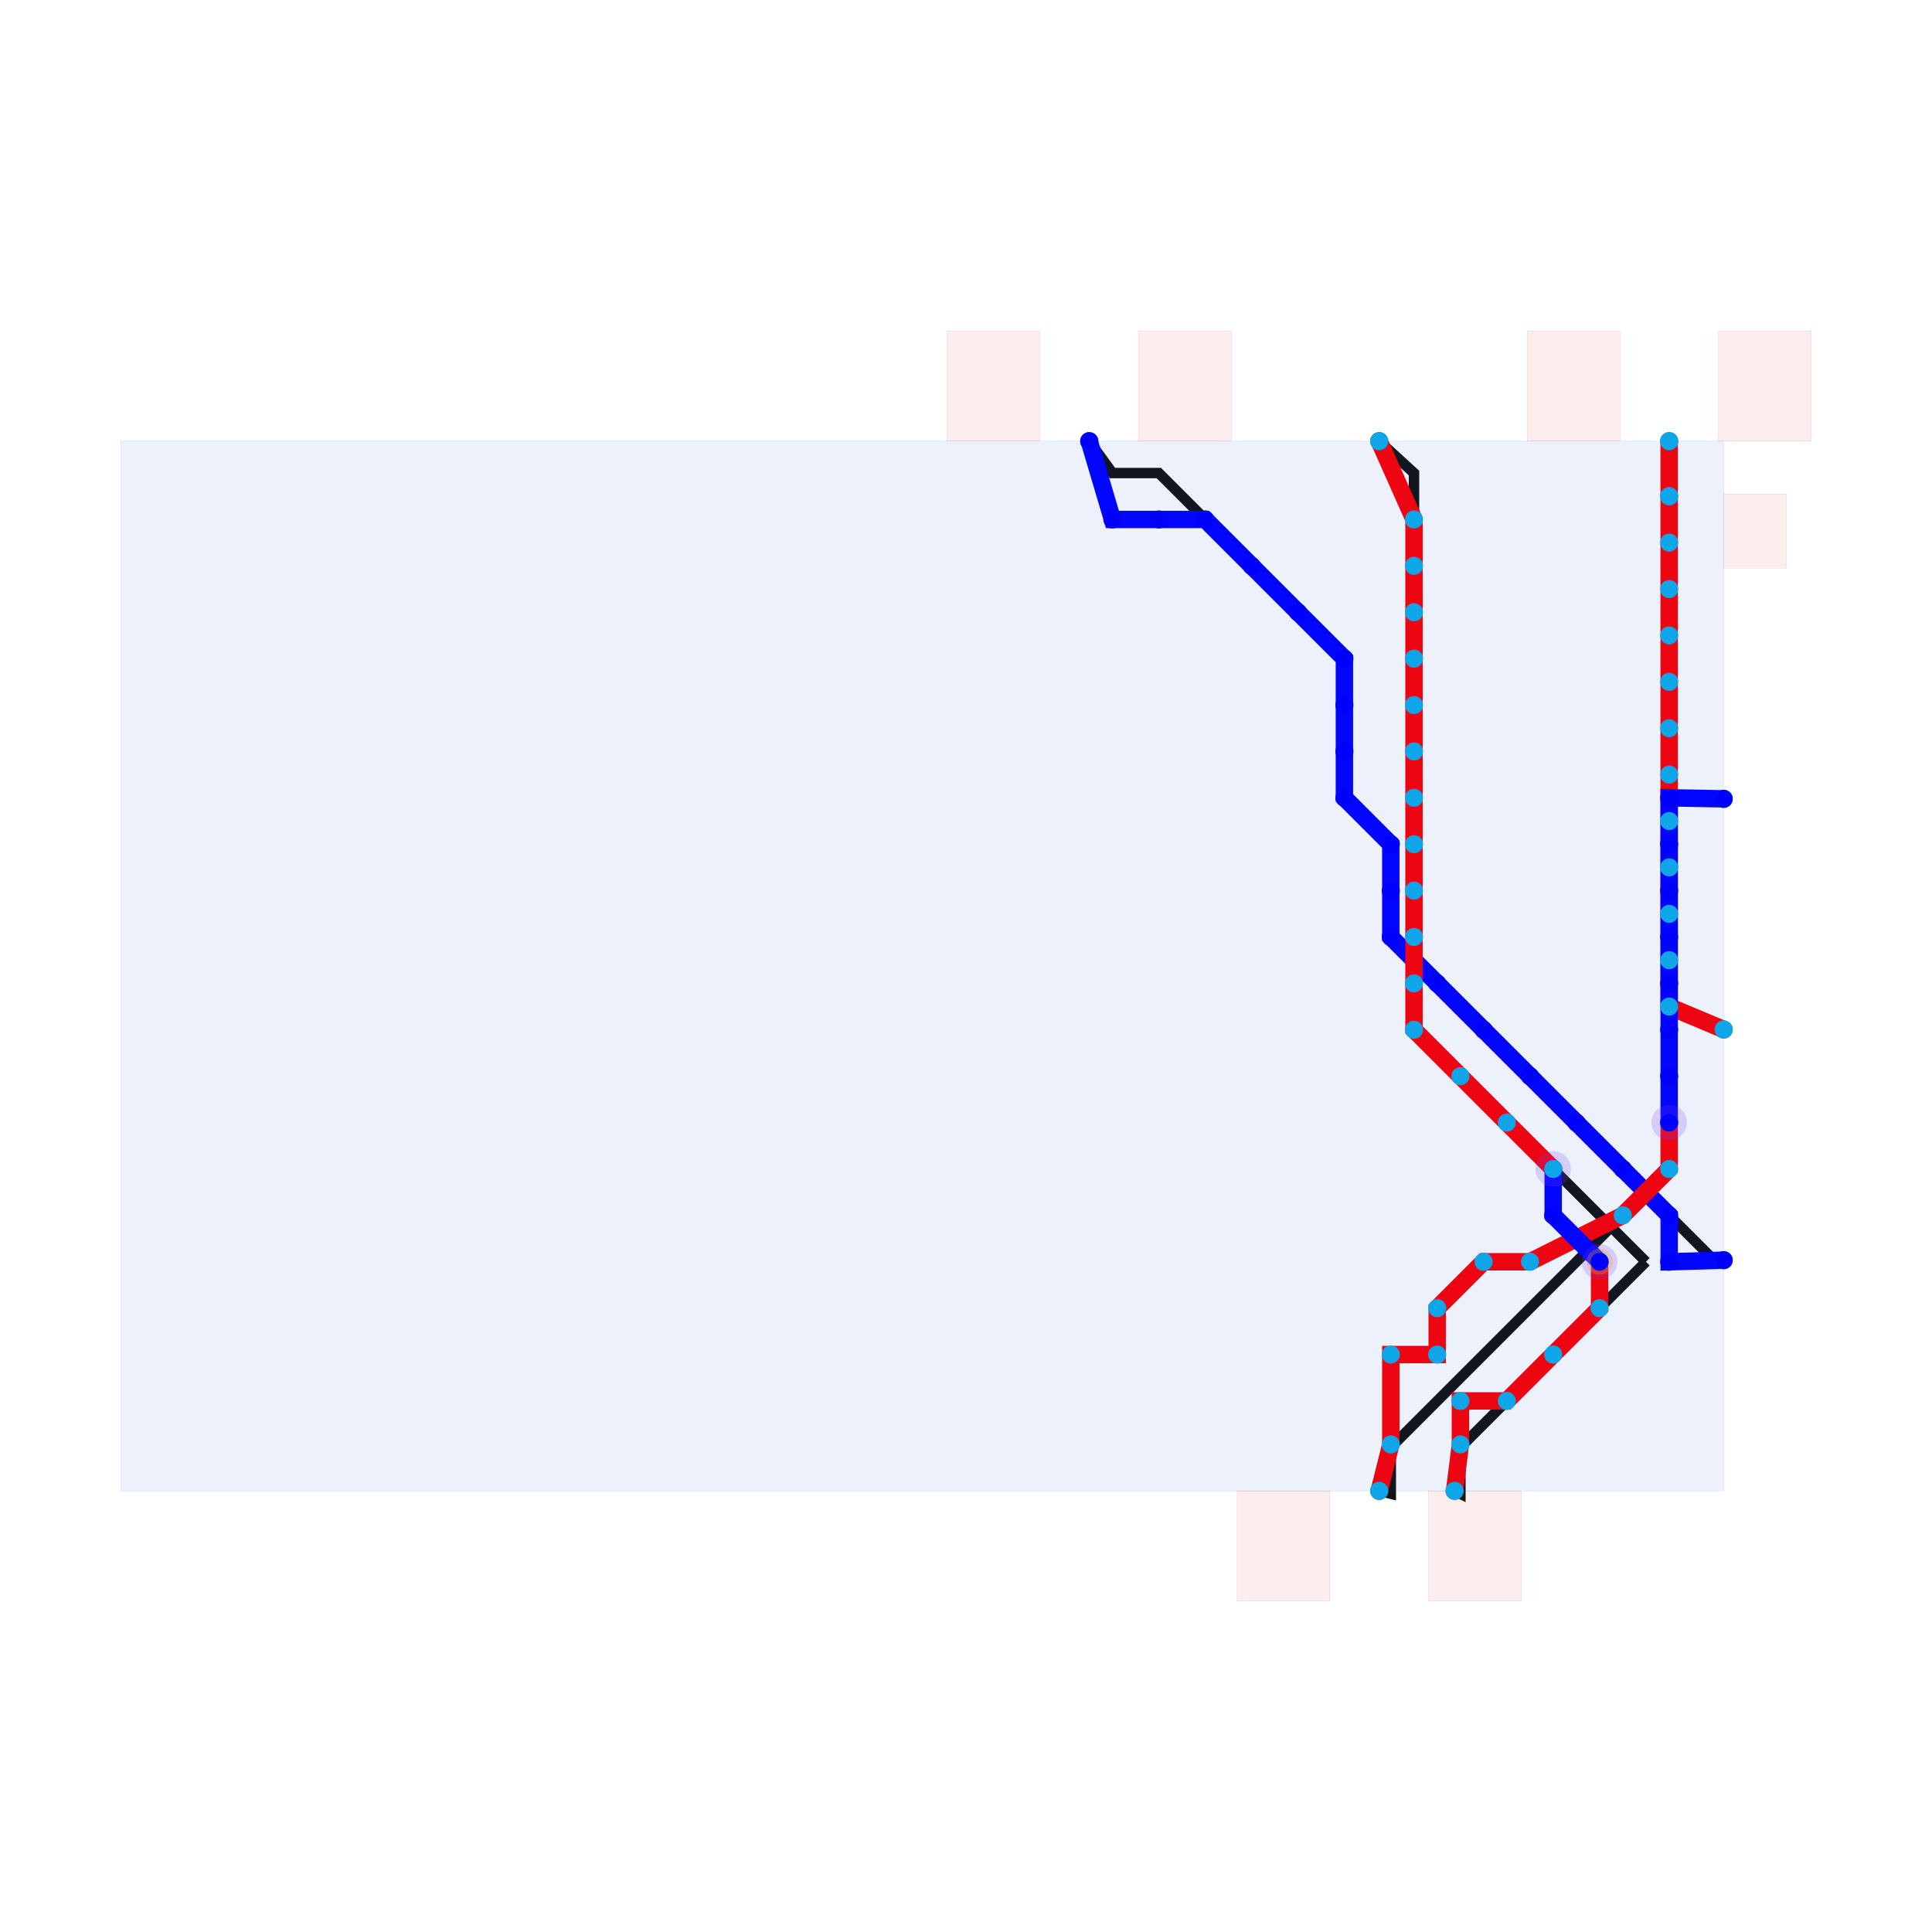
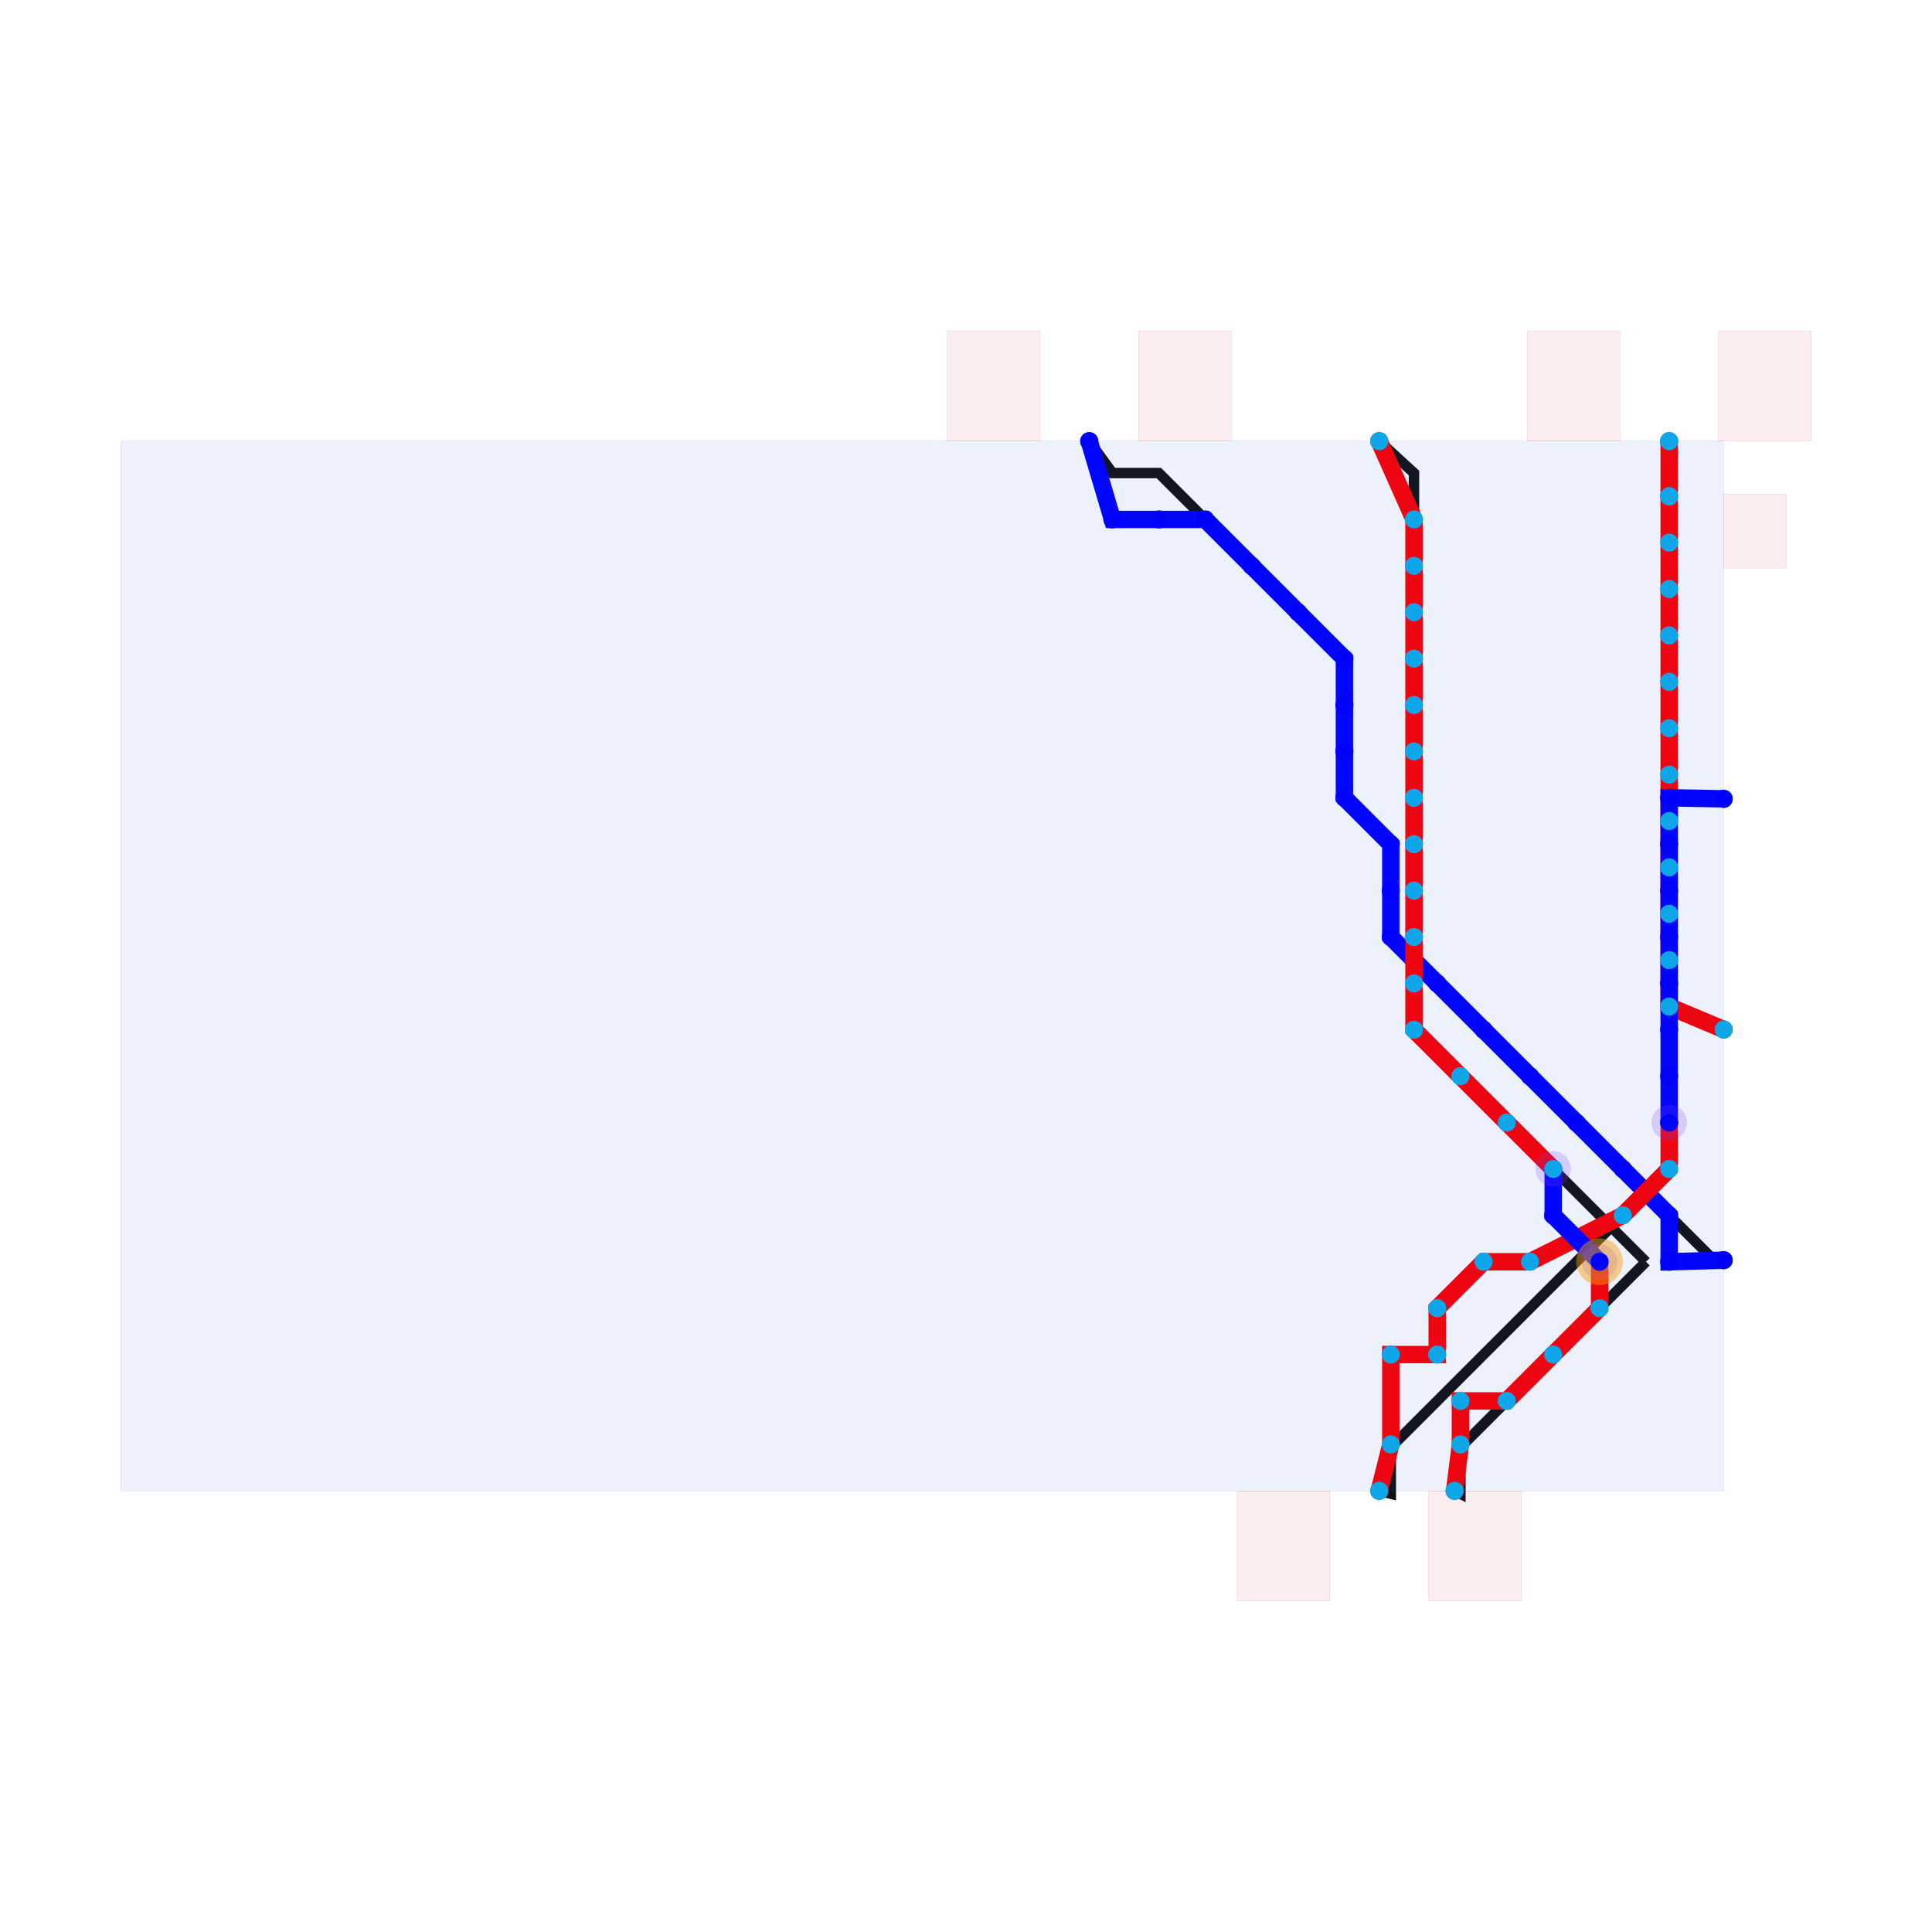
<svg xmlns="http://www.w3.org/2000/svg" width="640" height="640" viewBox="0 0 640 640">
  <rect width="100%" height="100%" fill="white" />
  <g>
    <polyline data-points="-15,-1.7249999999999996 -15,-1.8 -15,-2.2 -15,-2.6 -15,-3 -15,-3.4 -15,-3.8 -15,-4.2 -15,-4.6000000000000005 -15,-5.000000000000001 -15,-5.400000000000001 -15,-5.800000000000002 -15,-6.200000000000002 -15,-6.600000000000002 -14.530000000000001,-6.7975" data-type="line" data-label="original:source_net_9_mst1" points="552.933,146.141 552.933,149.022 552.933,164.391 552.933,179.76 552.933,195.129 552.933,210.497 552.933,225.866 552.933,241.235 552.933,256.604 552.933,271.973 552.933,287.341 552.933,302.71 552.933,318.079 552.933,333.448 570.991,341.036" fill="none" stroke="#111111" stroke-width="3.458" />
  </g>
  <g>
    <polyline data-points="-14.530000000000001,-8.78625 -14.600000000000001,-8.8 -15.000000000000002,-8.4 -15.400000000000002,-8 -15.800000000000002,-7.6 -16.200000000000003,-7.199999999999999 -16.6,-6.799999999999999 -17,-6.399999999999999 -17.4,-5.999999999999998 -17.4,-5.599999999999998 -17.4,-5.1999999999999975 -17.799999999999997,-4.799999999999997 -17.799999999999997,-4.399999999999997 -17.799999999999997,-3.999999999999997 -17.799999999999997,-3.599999999999997 -18.199999999999996,-3.199999999999997 -18.599999999999994,-2.799999999999997 -18.999999999999993,-2.3999999999999972 -19.39999999999999,-1.9999999999999973 -19.79999999999999,-1.9999999999999973 -20,-1.7249999999999996" data-type="line" data-label="original:source_net_8_mst2" points="570.991,417.448 568.302,417.976 552.933,402.607 537.564,387.238 522.196,371.87 506.827,356.501 491.458,341.132 476.089,325.763 460.72,310.395 460.72,295.026 460.72,279.657 445.352,264.288 445.352,248.919 445.352,233.551 445.352,218.182 429.983,202.813 414.614,187.444 399.245,172.075 383.877,156.707 368.508,156.707 360.823,146.141" fill="none" stroke="#111111" stroke-width="3.458" />
  </g>
  <g>
    <polyline data-points="-17.5,-10.775 -17.400000000000002,-10.8 -17.400000000000002,-10.4 -17.000000000000004,-10 -16.600000000000005,-9.6 -16.200000000000006,-9.2 -15.800000000000006,-8.799999999999999 -15.400000000000006,-8.399999999999999 -15.000000000000005,-7.999999999999998 -15.000000000000005,-7.599999999999998" data-type="line" data-label="original:source_net_2_mst1" points="456.878,493.859 460.72,494.82 460.72,479.451 476.089,464.082 491.458,448.714 506.827,433.345 522.196,417.976 537.564,402.607 552.933,387.238 552.933,371.87" fill="none" stroke="#111111" stroke-width="3.458" />
  </g>
  <g>
    <polyline data-points="-15.000000000000005,-7.599999999999998 -15.000000000000005,-7.599999999999998 -15.000000000000005,-7.1999999999999975 -15.000000000000005,-6.799999999999997 -15.000000000000005,-6.399999999999997 -15.000000000000005,-5.9999999999999964 -15.000000000000005,-5.599999999999996 -15.000000000000005,-5.199999999999996 -15.000000000000005,-4.799999999999995 -14.530000000000001,-4.80875" data-type="line" data-label="original:source_net_2_mst1" points="552.933,371.87 552.933,371.87 552.933,356.501 552.933,341.132 552.933,325.763 552.933,310.395 552.933,295.026 552.933,279.657 552.933,264.288 570.991,264.624" fill="none" stroke="#111111" stroke-width="3.458" />
  </g>
  <g>
    <polyline data-points="-16.849999999999994,-10.775 -16.8,-10.8 -16.8,-10.4 -16.400000000000002,-10 -16.000000000000004,-9.6 -15.600000000000003,-9.2 -15.200000000000003,-8.799999999999999" data-type="line" data-label="original:source_net_5_mst1" points="481.852,493.859 483.774,494.82 483.774,479.451 499.142,464.082 514.511,448.714 529.88,433.345 545.249,417.976" fill="none" stroke="#111111" stroke-width="3.458" />
  </g>
  <g>
    <polyline data-points="-15.200000000000003,-8.799999999999999 -15.200000000000003,-8.799999999999999 -15.600000000000003,-8.399999999999999 -16.000000000000004,-7.999999999999998" data-type="line" data-label="original:source_net_5_mst1" points="545.249,417.976 545.249,417.976 529.88,402.607 514.511,387.238" fill="none" stroke="#111111" stroke-width="3.458" />
  </g>
  <g>
    <polyline data-points="-16.000000000000004,-7.999999999999998 -16.000000000000004,-7.999999999999998 -16.400000000000002,-7.599999999999998 -16.8,-7.1999999999999975 -17.2,-6.799999999999997 -17.2,-6.399999999999997 -17.2,-5.9999999999999964 -17.2,-5.599999999999996 -17.2,-5.199999999999996 -17.2,-4.799999999999995 -17.2,-4.399999999999995 -17.2,-3.999999999999995 -17.2,-3.599999999999995 -17.2,-3.1999999999999953 -17.2,-2.7999999999999954 -17.2,-2.3999999999999955 -17.2,-1.9999999999999956 -17.5,-1.7249999999999996" data-type="line" data-label="original:source_net_5_mst1" points="514.511,387.238 514.511,387.238 499.142,371.87 483.774,356.501 468.405,341.132 468.405,325.763 468.405,310.395 468.405,295.026 468.405,279.657 468.405,264.288 468.405,248.919 468.405,233.551 468.405,218.182 468.405,202.813 468.405,187.444 468.405,172.075 468.405,156.707 456.878,146.141" fill="none" stroke="#111111" stroke-width="3.458" />
  </g>
  <g>
    <polyline data-points="-15,-1.7249999999999996 -15,-2.2 -15,-2.2 -15,-2.6 -15,-3 -15,-3.4 -15,-3.8 -15,-4.2 -15,-4.6000000000000005 -15,-5.000000000000001 -15,-5.400000000000001 -15,-5.800000000000002 -15,-6.200000000000002 -15,-6.600000000000002 -14.530000000000001,-6.7975" data-type="line" data-label="source_net_9_mst1" points="552.933,146.141 552.933,164.391 552.933,164.391 552.933,179.76 552.933,195.129 552.933,210.497 552.933,225.866 552.933,241.235 552.933,256.604 552.933,271.973 552.933,287.341 552.933,302.71 552.933,318.079 552.933,333.448 570.991,341.036" fill="none" stroke="#FF0000" stroke-width="5.763" />
  </g>
  <g>
    <polyline data-points="-14.530000000000001,-8.78625 -15.000000000000002,-8.8 -15.000000000000002,-8.4 -15.400000000000002,-8 -15.800000000000002,-7.6 -16.200000000000003,-7.199999999999999 -16.6,-6.799999999999999 -17,-6.399999999999999 -17.4,-5.999999999999998 -17.4,-5.599999999999998 -17.4,-5.1999999999999975 -17.799999999999997,-4.799999999999997 -17.799999999999997,-4.399999999999997 -17.799999999999997,-3.999999999999997 -17.799999999999997,-3.599999999999997 -18.199999999999996,-3.199999999999997 -18.599999999999994,-2.799999999999997 -18.999999999999993,-2.3999999999999972 -19.39999999999999,-2.3999999999999972 -19.79999999999999,-2.3999999999999972 -20,-1.7249999999999996" data-type="line" data-label="source_net_8_mst2" points="570.991,417.448 552.933,417.976 552.933,402.607 537.564,387.238 522.196,371.87 506.827,356.501 491.458,341.132 476.089,325.763 460.72,310.395 460.72,295.026 460.72,279.657 445.352,264.288 445.352,248.919 445.352,233.551 445.352,218.182 429.983,202.813 414.614,187.444 399.245,172.075 383.877,172.075 368.508,172.075 360.823,146.141" fill="none" stroke="#0000FF" stroke-width="5.763" />
  </g>
  <g>
    <polyline data-points="-17.5,-10.775 -17.400000000000002,-10.375 -17.400000000000002,-9.6 -17.000000000000004,-9.6 -17.000000000000004,-9.2 -16.600000000000005,-8.799999999999999 -16.200000000000006,-8.799999999999999 -15.400000000000006,-8.399999999999999 -15.000000000000005,-7.999999999999998 -15.000000000000005,-7.599999999999998" data-type="line" data-label="source_net_2_mst1" points="456.878,493.859 460.72,478.491 460.72,448.714 476.089,448.714 476.089,433.345 491.458,417.976 506.827,417.976 537.564,402.607 552.933,387.238 552.933,371.87" fill="none" stroke="#FF0000" stroke-width="5.763" />
  </g>
  <g>
    <polyline data-points="-15.000000000000005,-7.599999999999998 -15.000000000000005,-7.599999999999998 -15.000000000000005,-7.1999999999999975 -15.000000000000005,-6.799999999999997 -15.000000000000005,-6.399999999999997 -15.000000000000005,-5.9999999999999964 -15.000000000000005,-5.599999999999996 -15.000000000000005,-5.199999999999996 -15.000000000000005,-4.799999999999995 -14.530000000000001,-4.80875" data-type="line" data-label="source_net_2_mst1" points="552.933,371.87 552.933,371.87 552.933,356.501 552.933,341.132 552.933,325.763 552.933,310.395 552.933,295.026 552.933,279.657 552.933,264.288 570.991,264.624" fill="none" stroke="#0000FF" stroke-width="5.763" />
  </g>
  <g>
    <polyline data-points="-16.849999999999994,-10.775 -16.8,-10.375 -16.8,-10 -16.400000000000002,-10 -16.000000000000004,-9.6 -15.600000000000003,-9.2 -15.600000000000003,-8.799999999999999" data-type="line" data-label="source_net_5_mst1" points="481.852,493.859 483.774,478.491 483.774,464.082 499.142,464.082 514.511,448.714 529.88,433.345 529.88,417.976" fill="none" stroke="#FF0000" stroke-width="5.763" />
  </g>
  <g>
    <polyline data-points="-15.600000000000003,-8.799999999999999 -15.600000000000003,-8.799999999999999 -16.000000000000004,-8.399999999999999 -16.000000000000004,-7.999999999999998" data-type="line" data-label="source_net_5_mst1" points="529.88,417.976 529.88,417.976 514.511,402.607 514.511,387.238" fill="none" stroke="#0000FF" stroke-width="5.763" />
  </g>
  <g>
    <polyline data-points="-16.000000000000004,-7.999999999999998 -16.000000000000004,-7.999999999999998 -16.400000000000002,-7.599999999999998 -16.8,-7.1999999999999975 -17.2,-6.799999999999997 -17.2,-6.399999999999997 -17.2,-5.9999999999999964 -17.2,-5.599999999999996 -17.2,-5.199999999999996 -17.2,-4.799999999999995 -17.2,-4.399999999999995 -17.2,-3.999999999999995 -17.2,-3.599999999999995 -17.2,-3.1999999999999953 -17.2,-2.7999999999999954 -17.2,-2.3999999999999955 -17.5,-1.7249999999999996" data-type="line" data-label="source_net_5_mst1" points="514.511,387.238 514.511,387.238 499.142,371.87 483.774,356.501 468.405,341.132 468.405,325.763 468.405,310.395 468.405,295.026 468.405,279.657 468.405,264.288 468.405,248.919 468.405,233.551 468.405,218.182 468.405,202.813 468.405,187.444 468.405,172.075 456.878,146.141" fill="none" stroke="#FF0000" stroke-width="5.763" />
  </g>
  <g>
    <rect data-type="rect" data-label="cmn_1" data-x="-21.44" data-y="-6.25" x="40" y="146.141" width="530.991" height="347.719" fill="rgba(29, 78, 216, 0.08)" stroke="#1d4ed8" stroke-width="0.026" />
  </g>
  <g>
    <rect data-type="rect" data-label="obstacle:rect:0" data-x="-14.26" data-y="-2.5" x="570.991" y="163.623" width="20.748" height="24.59" fill="rgba(220, 38, 38, 0.08)" stroke="#dc2626" stroke-width="0.026" />
  </g>
  <g>
    <rect data-type="rect" data-label="obstacle:rect:1" data-x="-19.175" data-y="-1.25" x="377.153" y="109.64" width="30.738" height="36.501" fill="rgba(220, 38, 38, 0.08)" stroke="#dc2626" stroke-width="0.026" />
  </g>
  <g>
    <rect data-type="rect" data-label="obstacle:rect:2" data-x="-20.825" data-y="-1.25" x="313.756" y="109.64" width="30.738" height="36.501" fill="rgba(220, 38, 38, 0.08)" stroke="#dc2626" stroke-width="0.026" />
  </g>
  <g>
    <rect data-type="rect" data-label="obstacle:rect:3" data-x="-18.325" data-y="-11.25" x="409.811" y="493.859" width="30.738" height="36.501" fill="rgba(220, 38, 38, 0.08)" stroke="#dc2626" stroke-width="0.026" />
  </g>
  <g>
    <rect data-type="rect" data-label="obstacle:rect:4" data-x="-16.675" data-y="-11.25" x="473.208" y="493.859" width="30.738" height="36.501" fill="rgba(220, 38, 38, 0.08)" stroke="#dc2626" stroke-width="0.026" />
  </g>
  <g>
    <rect data-type="rect" data-label="obstacle:rect:5" data-x="-15.825" data-y="-1.25" x="505.866" y="109.64" width="30.738" height="36.501" fill="rgba(220, 38, 38, 0.08)" stroke="#dc2626" stroke-width="0.026" />
  </g>
  <g>
    <rect data-type="rect" data-label="obstacle:rect:6" data-x="-14.175" data-y="-1.25" x="569.262" y="109.64" width="30.738" height="36.501" fill="rgba(220, 38, 38, 0.08)" stroke="#dc2626" stroke-width="0.026" />
  </g>
  <circle data-type="circle" data-label="" data-x="-15.000000000000005" data-y="-7.599999999999998" cx="552.933" cy="371.87" r="5.763" fill="rgba(124, 58, 237, 0.2)" stroke="#7c3aed" stroke-width="0.026" />
  <circle data-type="circle" data-label="" data-x="-15.600000000000003" data-y="-8.799999999999999" cx="529.88" cy="417.976" r="5.763" fill="rgba(124, 58, 237, 0.2)" stroke="#7c3aed" stroke-width="0.026" />
  <circle data-type="circle" data-label="" data-x="-16.000000000000004" data-y="-7.999999999999998" cx="514.511" cy="387.238" r="5.763" fill="rgba(124, 58, 237, 0.2)" stroke="#7c3aed" stroke-width="0.026" />
-   <circle data-type="circle" data-label="" data-x="-15.600000000000003" data-y="-8.799999999999999" cx="529.88" cy="417.976" r="4.226" fill="rgba(245, 158, 11, 0.26)" stroke="#f59e0b" stroke-width="0.026" />
+   <circle data-type="circle" data-label="" data-x="-15.600000000000003" data-y="-8.799999999999999" cx="529.88" cy="417.976" r="7.684" fill="rgba(245, 158, 11, 0.46)" stroke="#f59e0b" stroke-width="0.026" />
  <g>
    <circle data-type="point" data-label="source_net_2_mst1" data-x="-17.5" data-y="-10.775" cx="456.878" cy="493.859" r="3" fill="#0f766e" />
  </g>
  <g>
    <circle data-type="point" data-label="source_net_2_mst1" data-x="-14.530000000000001" data-y="-4.80875" cx="570.991" cy="264.624" r="3" fill="#0f766e" />
  </g>
  <g>
    <circle data-type="point" data-label="source_net_8_mst2" data-x="-20" data-y="-1.7249999999999996" cx="360.823" cy="146.141" r="3" fill="#0f766e" />
  </g>
  <g>
    <circle data-type="point" data-label="source_net_8_mst2" data-x="-14.530000000000001" data-y="-8.78625" cx="570.991" cy="417.448" r="3" fill="#0f766e" />
  </g>
  <g>
    <circle data-type="point" data-label="source_net_5_mst1" data-x="-17.5" data-y="-1.7249999999999996" cx="456.878" cy="146.141" r="3" fill="#0f766e" />
  </g>
  <g>
    <circle data-type="point" data-label="source_net_5_mst1" data-x="-16.849999999999994" data-y="-10.775" cx="481.852" cy="493.859" r="3" fill="#0f766e" />
  </g>
  <g>
    <circle data-type="point" data-label="source_net_9_mst1" data-x="-15" data-y="-1.7249999999999996" cx="552.933" cy="146.141" r="3" fill="#0f766e" />
  </g>
  <g>
    <circle data-type="point" data-label="source_net_9_mst1" data-x="-14.530000000000001" data-y="-6.7975" cx="570.991" cy="341.036" r="3" fill="#0f766e" />
  </g>
  <g>
    <circle data-type="point" data-label="" data-x="-15" data-y="-1.7249999999999996" cx="552.933" cy="146.141" r="3" fill="#0ea5e9" />
  </g>
  <g>
    <circle data-type="point" data-label="" data-x="-15" data-y="-2.2" cx="552.933" cy="164.391" r="3" fill="#0ea5e9" />
  </g>
  <g>
    <circle data-type="point" data-label="" data-x="-15" data-y="-2.2" cx="552.933" cy="164.391" r="3" fill="#0ea5e9" />
  </g>
  <g>
    <circle data-type="point" data-label="" data-x="-15" data-y="-2.6" cx="552.933" cy="179.76" r="3" fill="#0ea5e9" />
  </g>
  <g>
    <circle data-type="point" data-label="" data-x="-15" data-y="-3" cx="552.933" cy="195.129" r="3" fill="#0ea5e9" />
  </g>
  <g>
    <circle data-type="point" data-label="" data-x="-15" data-y="-3.4" cx="552.933" cy="210.497" r="3" fill="#0ea5e9" />
  </g>
  <g>
    <circle data-type="point" data-label="" data-x="-15" data-y="-3.8" cx="552.933" cy="225.866" r="3" fill="#0ea5e9" />
  </g>
  <g>
    <circle data-type="point" data-label="" data-x="-15" data-y="-4.2" cx="552.933" cy="241.235" r="3" fill="#0ea5e9" />
  </g>
  <g>
    <circle data-type="point" data-label="" data-x="-15" data-y="-4.6000000000000005" cx="552.933" cy="256.604" r="3" fill="#0ea5e9" />
  </g>
  <g>
    <circle data-type="point" data-label="" data-x="-15" data-y="-5.000000000000001" cx="552.933" cy="271.973" r="3" fill="#0ea5e9" />
  </g>
  <g>
    <circle data-type="point" data-label="" data-x="-15" data-y="-5.400000000000001" cx="552.933" cy="287.341" r="3" fill="#0ea5e9" />
  </g>
  <g>
    <circle data-type="point" data-label="" data-x="-15" data-y="-5.800000000000002" cx="552.933" cy="302.71" r="3" fill="#0ea5e9" />
  </g>
  <g>
    <circle data-type="point" data-label="" data-x="-15" data-y="-6.200000000000002" cx="552.933" cy="318.079" r="3" fill="#0ea5e9" />
  </g>
  <g>
    <circle data-type="point" data-label="" data-x="-15" data-y="-6.600000000000002" cx="552.933" cy="333.448" r="3" fill="#0ea5e9" />
  </g>
  <g>
    <circle data-type="point" data-label="" data-x="-14.530000000000001" data-y="-6.7975" cx="570.991" cy="341.036" r="3" fill="#0ea5e9" />
  </g>
  <g>
    <circle data-type="point" data-label="" data-x="-14.530000000000001" data-y="-8.78625" cx="570.991" cy="417.448" r="3" fill="#0000FF" />
  </g>
  <g>
    <circle data-type="point" data-label="" data-x="-15.000000000000002" data-y="-8.8" cx="552.933" cy="417.976" r="3" fill="#0000FF" />
  </g>
  <g>
    <circle data-type="point" data-label="" data-x="-15.000000000000002" data-y="-8.4" cx="552.933" cy="402.607" r="3" fill="#0000FF" />
  </g>
  <g>
    <circle data-type="point" data-label="" data-x="-15.400000000000002" data-y="-8" cx="537.564" cy="387.238" r="3" fill="#0000FF" />
  </g>
  <g>
    <circle data-type="point" data-label="" data-x="-15.800000000000002" data-y="-7.6" cx="522.196" cy="371.87" r="3" fill="#0000FF" />
  </g>
  <g>
    <circle data-type="point" data-label="" data-x="-16.200000000000003" data-y="-7.199999999999999" cx="506.827" cy="356.501" r="3" fill="#0000FF" />
  </g>
  <g>
    <circle data-type="point" data-label="" data-x="-16.6" data-y="-6.799999999999999" cx="491.458" cy="341.132" r="3" fill="#0000FF" />
  </g>
  <g>
    <circle data-type="point" data-label="" data-x="-17" data-y="-6.399999999999999" cx="476.089" cy="325.763" r="3" fill="#0000FF" />
  </g>
  <g>
    <circle data-type="point" data-label="" data-x="-17.4" data-y="-5.999999999999998" cx="460.72" cy="310.395" r="3" fill="#0000FF" />
  </g>
  <g>
    <circle data-type="point" data-label="" data-x="-17.4" data-y="-5.599999999999998" cx="460.72" cy="295.026" r="3" fill="#0000FF" />
  </g>
  <g>
    <circle data-type="point" data-label="" data-x="-17.4" data-y="-5.1999999999999975" cx="460.72" cy="279.657" r="3" fill="#0000FF" />
  </g>
  <g>
    <circle data-type="point" data-label="" data-x="-17.799999999999997" data-y="-4.799999999999997" cx="445.352" cy="264.288" r="3" fill="#0000FF" />
  </g>
  <g>
    <circle data-type="point" data-label="" data-x="-17.799999999999997" data-y="-4.399999999999997" cx="445.352" cy="248.919" r="3" fill="#0000FF" />
  </g>
  <g>
    <circle data-type="point" data-label="" data-x="-17.799999999999997" data-y="-3.999999999999997" cx="445.352" cy="233.551" r="3" fill="#0000FF" />
  </g>
  <g>
    <circle data-type="point" data-label="" data-x="-17.799999999999997" data-y="-3.599999999999997" cx="445.352" cy="218.182" r="3" fill="#0000FF" />
  </g>
  <g>
    <circle data-type="point" data-label="" data-x="-18.199999999999996" data-y="-3.199999999999997" cx="429.983" cy="202.813" r="3" fill="#0000FF" />
  </g>
  <g>
    <circle data-type="point" data-label="" data-x="-18.599999999999994" data-y="-2.799999999999997" cx="414.614" cy="187.444" r="3" fill="#0000FF" />
  </g>
  <g>
    <circle data-type="point" data-label="" data-x="-18.999999999999993" data-y="-2.3999999999999972" cx="399.245" cy="172.075" r="3" fill="#0000FF" />
  </g>
  <g>
    <circle data-type="point" data-label="" data-x="-19.39999999999999" data-y="-2.3999999999999972" cx="383.877" cy="172.075" r="3" fill="#0000FF" />
  </g>
  <g>
    <circle data-type="point" data-label="" data-x="-19.79999999999999" data-y="-2.3999999999999972" cx="368.508" cy="172.075" r="3" fill="#0000FF" />
  </g>
  <g>
    <circle data-type="point" data-label="" data-x="-20" data-y="-1.7249999999999996" cx="360.823" cy="146.141" r="3" fill="#0000FF" />
  </g>
  <g>
    <circle data-type="point" data-label="" data-x="-17.5" data-y="-10.775" cx="456.878" cy="493.859" r="3" fill="#0ea5e9" />
  </g>
  <g>
    <circle data-type="point" data-label="" data-x="-17.400000000000002" data-y="-10.375" cx="460.72" cy="478.491" r="3" fill="#0ea5e9" />
  </g>
  <g>
    <circle data-type="point" data-label="" data-x="-17.400000000000002" data-y="-9.6" cx="460.72" cy="448.714" r="3" fill="#0ea5e9" />
  </g>
  <g>
    <circle data-type="point" data-label="" data-x="-17.000000000000004" data-y="-9.6" cx="476.089" cy="448.714" r="3" fill="#0ea5e9" />
  </g>
  <g>
    <circle data-type="point" data-label="" data-x="-17.000000000000004" data-y="-9.2" cx="476.089" cy="433.345" r="3" fill="#0ea5e9" />
  </g>
  <g>
    <circle data-type="point" data-label="" data-x="-16.600000000000005" data-y="-8.799999999999999" cx="491.458" cy="417.976" r="3" fill="#0ea5e9" />
  </g>
  <g>
    <circle data-type="point" data-label="" data-x="-16.200000000000006" data-y="-8.799999999999999" cx="506.827" cy="417.976" r="3" fill="#0ea5e9" />
  </g>
  <g>
    <circle data-type="point" data-label="" data-x="-15.400000000000006" data-y="-8.399999999999999" cx="537.564" cy="402.607" r="3" fill="#0ea5e9" />
  </g>
  <g>
    <circle data-type="point" data-label="" data-x="-15.000000000000005" data-y="-7.999999999999998" cx="552.933" cy="387.238" r="3" fill="#0ea5e9" />
  </g>
  <g>
    <circle data-type="point" data-label="" data-x="-15.000000000000005" data-y="-7.599999999999998" cx="552.933" cy="371.87" r="3" fill="#0ea5e9" />
  </g>
  <g>
    <circle data-type="point" data-label="" data-x="-15.000000000000005" data-y="-7.599999999999998" cx="552.933" cy="371.87" r="3" fill="#0000FF" />
  </g>
  <g>
    <circle data-type="point" data-label="" data-x="-15.000000000000005" data-y="-7.1999999999999975" cx="552.933" cy="356.501" r="3" fill="#0000FF" />
  </g>
  <g>
    <circle data-type="point" data-label="" data-x="-15.000000000000005" data-y="-6.799999999999997" cx="552.933" cy="341.132" r="3" fill="#0000FF" />
  </g>
  <g>
    <circle data-type="point" data-label="" data-x="-15.000000000000005" data-y="-6.399999999999997" cx="552.933" cy="325.763" r="3" fill="#0000FF" />
  </g>
  <g>
    <circle data-type="point" data-label="" data-x="-15.000000000000005" data-y="-5.9999999999999964" cx="552.933" cy="310.395" r="3" fill="#0000FF" />
  </g>
  <g>
    <circle data-type="point" data-label="" data-x="-15.000000000000005" data-y="-5.599999999999996" cx="552.933" cy="295.026" r="3" fill="#0000FF" />
  </g>
  <g>
    <circle data-type="point" data-label="" data-x="-15.000000000000005" data-y="-5.199999999999996" cx="552.933" cy="279.657" r="3" fill="#0000FF" />
  </g>
  <g>
    <circle data-type="point" data-label="" data-x="-15.000000000000005" data-y="-4.799999999999995" cx="552.933" cy="264.288" r="3" fill="#0000FF" />
  </g>
  <g>
    <circle data-type="point" data-label="" data-x="-14.530000000000001" data-y="-4.80875" cx="570.991" cy="264.624" r="3" fill="#0000FF" />
  </g>
  <g>
    <circle data-type="point" data-label="" data-x="-16.849999999999994" data-y="-10.775" cx="481.852" cy="493.859" r="3" fill="#0ea5e9" />
  </g>
  <g>
    <circle data-type="point" data-label="" data-x="-16.8" data-y="-10.375" cx="483.774" cy="478.491" r="3" fill="#0ea5e9" />
  </g>
  <g>
    <circle data-type="point" data-label="" data-x="-16.8" data-y="-10" cx="483.774" cy="464.082" r="3" fill="#0ea5e9" />
  </g>
  <g>
    <circle data-type="point" data-label="" data-x="-16.400000000000002" data-y="-10" cx="499.142" cy="464.082" r="3" fill="#0ea5e9" />
  </g>
  <g>
    <circle data-type="point" data-label="" data-x="-16.000000000000004" data-y="-9.6" cx="514.511" cy="448.714" r="3" fill="#0ea5e9" />
  </g>
  <g>
    <circle data-type="point" data-label="" data-x="-15.600000000000003" data-y="-9.2" cx="529.88" cy="433.345" r="3" fill="#0ea5e9" />
  </g>
  <g>
    <circle data-type="point" data-label="" data-x="-15.600000000000003" data-y="-8.799999999999999" cx="529.88" cy="417.976" r="3" fill="#0ea5e9" />
  </g>
  <g>
    <circle data-type="point" data-label="" data-x="-15.600000000000003" data-y="-8.799999999999999" cx="529.88" cy="417.976" r="3" fill="#0000FF" />
  </g>
  <g>
    <circle data-type="point" data-label="" data-x="-16.000000000000004" data-y="-8.399999999999999" cx="514.511" cy="402.607" r="3" fill="#0000FF" />
  </g>
  <g>
    <circle data-type="point" data-label="" data-x="-16.000000000000004" data-y="-7.999999999999998" cx="514.511" cy="387.238" r="3" fill="#0000FF" />
  </g>
  <g>
    <circle data-type="point" data-label="" data-x="-16.000000000000004" data-y="-7.999999999999998" cx="514.511" cy="387.238" r="3" fill="#0ea5e9" />
  </g>
  <g>
    <circle data-type="point" data-label="" data-x="-16.400000000000002" data-y="-7.599999999999998" cx="499.142" cy="371.87" r="3" fill="#0ea5e9" />
  </g>
  <g>
    <circle data-type="point" data-label="" data-x="-16.8" data-y="-7.1999999999999975" cx="483.774" cy="356.501" r="3" fill="#0ea5e9" />
  </g>
  <g>
    <circle data-type="point" data-label="" data-x="-17.2" data-y="-6.799999999999997" cx="468.405" cy="341.132" r="3" fill="#0ea5e9" />
  </g>
  <g>
    <circle data-type="point" data-label="" data-x="-17.2" data-y="-6.399999999999997" cx="468.405" cy="325.763" r="3" fill="#0ea5e9" />
  </g>
  <g>
    <circle data-type="point" data-label="" data-x="-17.2" data-y="-5.9999999999999964" cx="468.405" cy="310.395" r="3" fill="#0ea5e9" />
  </g>
  <g>
    <circle data-type="point" data-label="" data-x="-17.2" data-y="-5.599999999999996" cx="468.405" cy="295.026" r="3" fill="#0ea5e9" />
  </g>
  <g>
    <circle data-type="point" data-label="" data-x="-17.2" data-y="-5.199999999999996" cx="468.405" cy="279.657" r="3" fill="#0ea5e9" />
  </g>
  <g>
    <circle data-type="point" data-label="" data-x="-17.2" data-y="-4.799999999999995" cx="468.405" cy="264.288" r="3" fill="#0ea5e9" />
  </g>
  <g>
    <circle data-type="point" data-label="" data-x="-17.2" data-y="-4.399999999999995" cx="468.405" cy="248.919" r="3" fill="#0ea5e9" />
  </g>
  <g>
    <circle data-type="point" data-label="" data-x="-17.2" data-y="-3.999999999999995" cx="468.405" cy="233.551" r="3" fill="#0ea5e9" />
  </g>
  <g>
    <circle data-type="point" data-label="" data-x="-17.2" data-y="-3.599999999999995" cx="468.405" cy="218.182" r="3" fill="#0ea5e9" />
  </g>
  <g>
    <circle data-type="point" data-label="" data-x="-17.2" data-y="-3.1999999999999953" cx="468.405" cy="202.813" r="3" fill="#0ea5e9" />
  </g>
  <g>
    <circle data-type="point" data-label="" data-x="-17.2" data-y="-2.7999999999999954" cx="468.405" cy="187.444" r="3" fill="#0ea5e9" />
  </g>
  <g>
    <circle data-type="point" data-label="" data-x="-17.2" data-y="-2.3999999999999955" cx="468.405" cy="172.075" r="3" fill="#0ea5e9" />
  </g>
  <g>
    <circle data-type="point" data-label="" data-x="-17.5" data-y="-1.7249999999999996" cx="456.878" cy="146.141" r="3" fill="#0ea5e9" />
  </g>
  <g id="crosshair" style="display: none">
    <line id="crosshair-h" y1="0" y2="640" stroke="#666" stroke-width="0.5" />
    <line id="crosshair-v" x1="0" x2="640" stroke="#666" stroke-width="0.5" />
    <text id="coordinates" font-family="monospace" font-size="12" fill="#666" />
  </g>
</svg>
